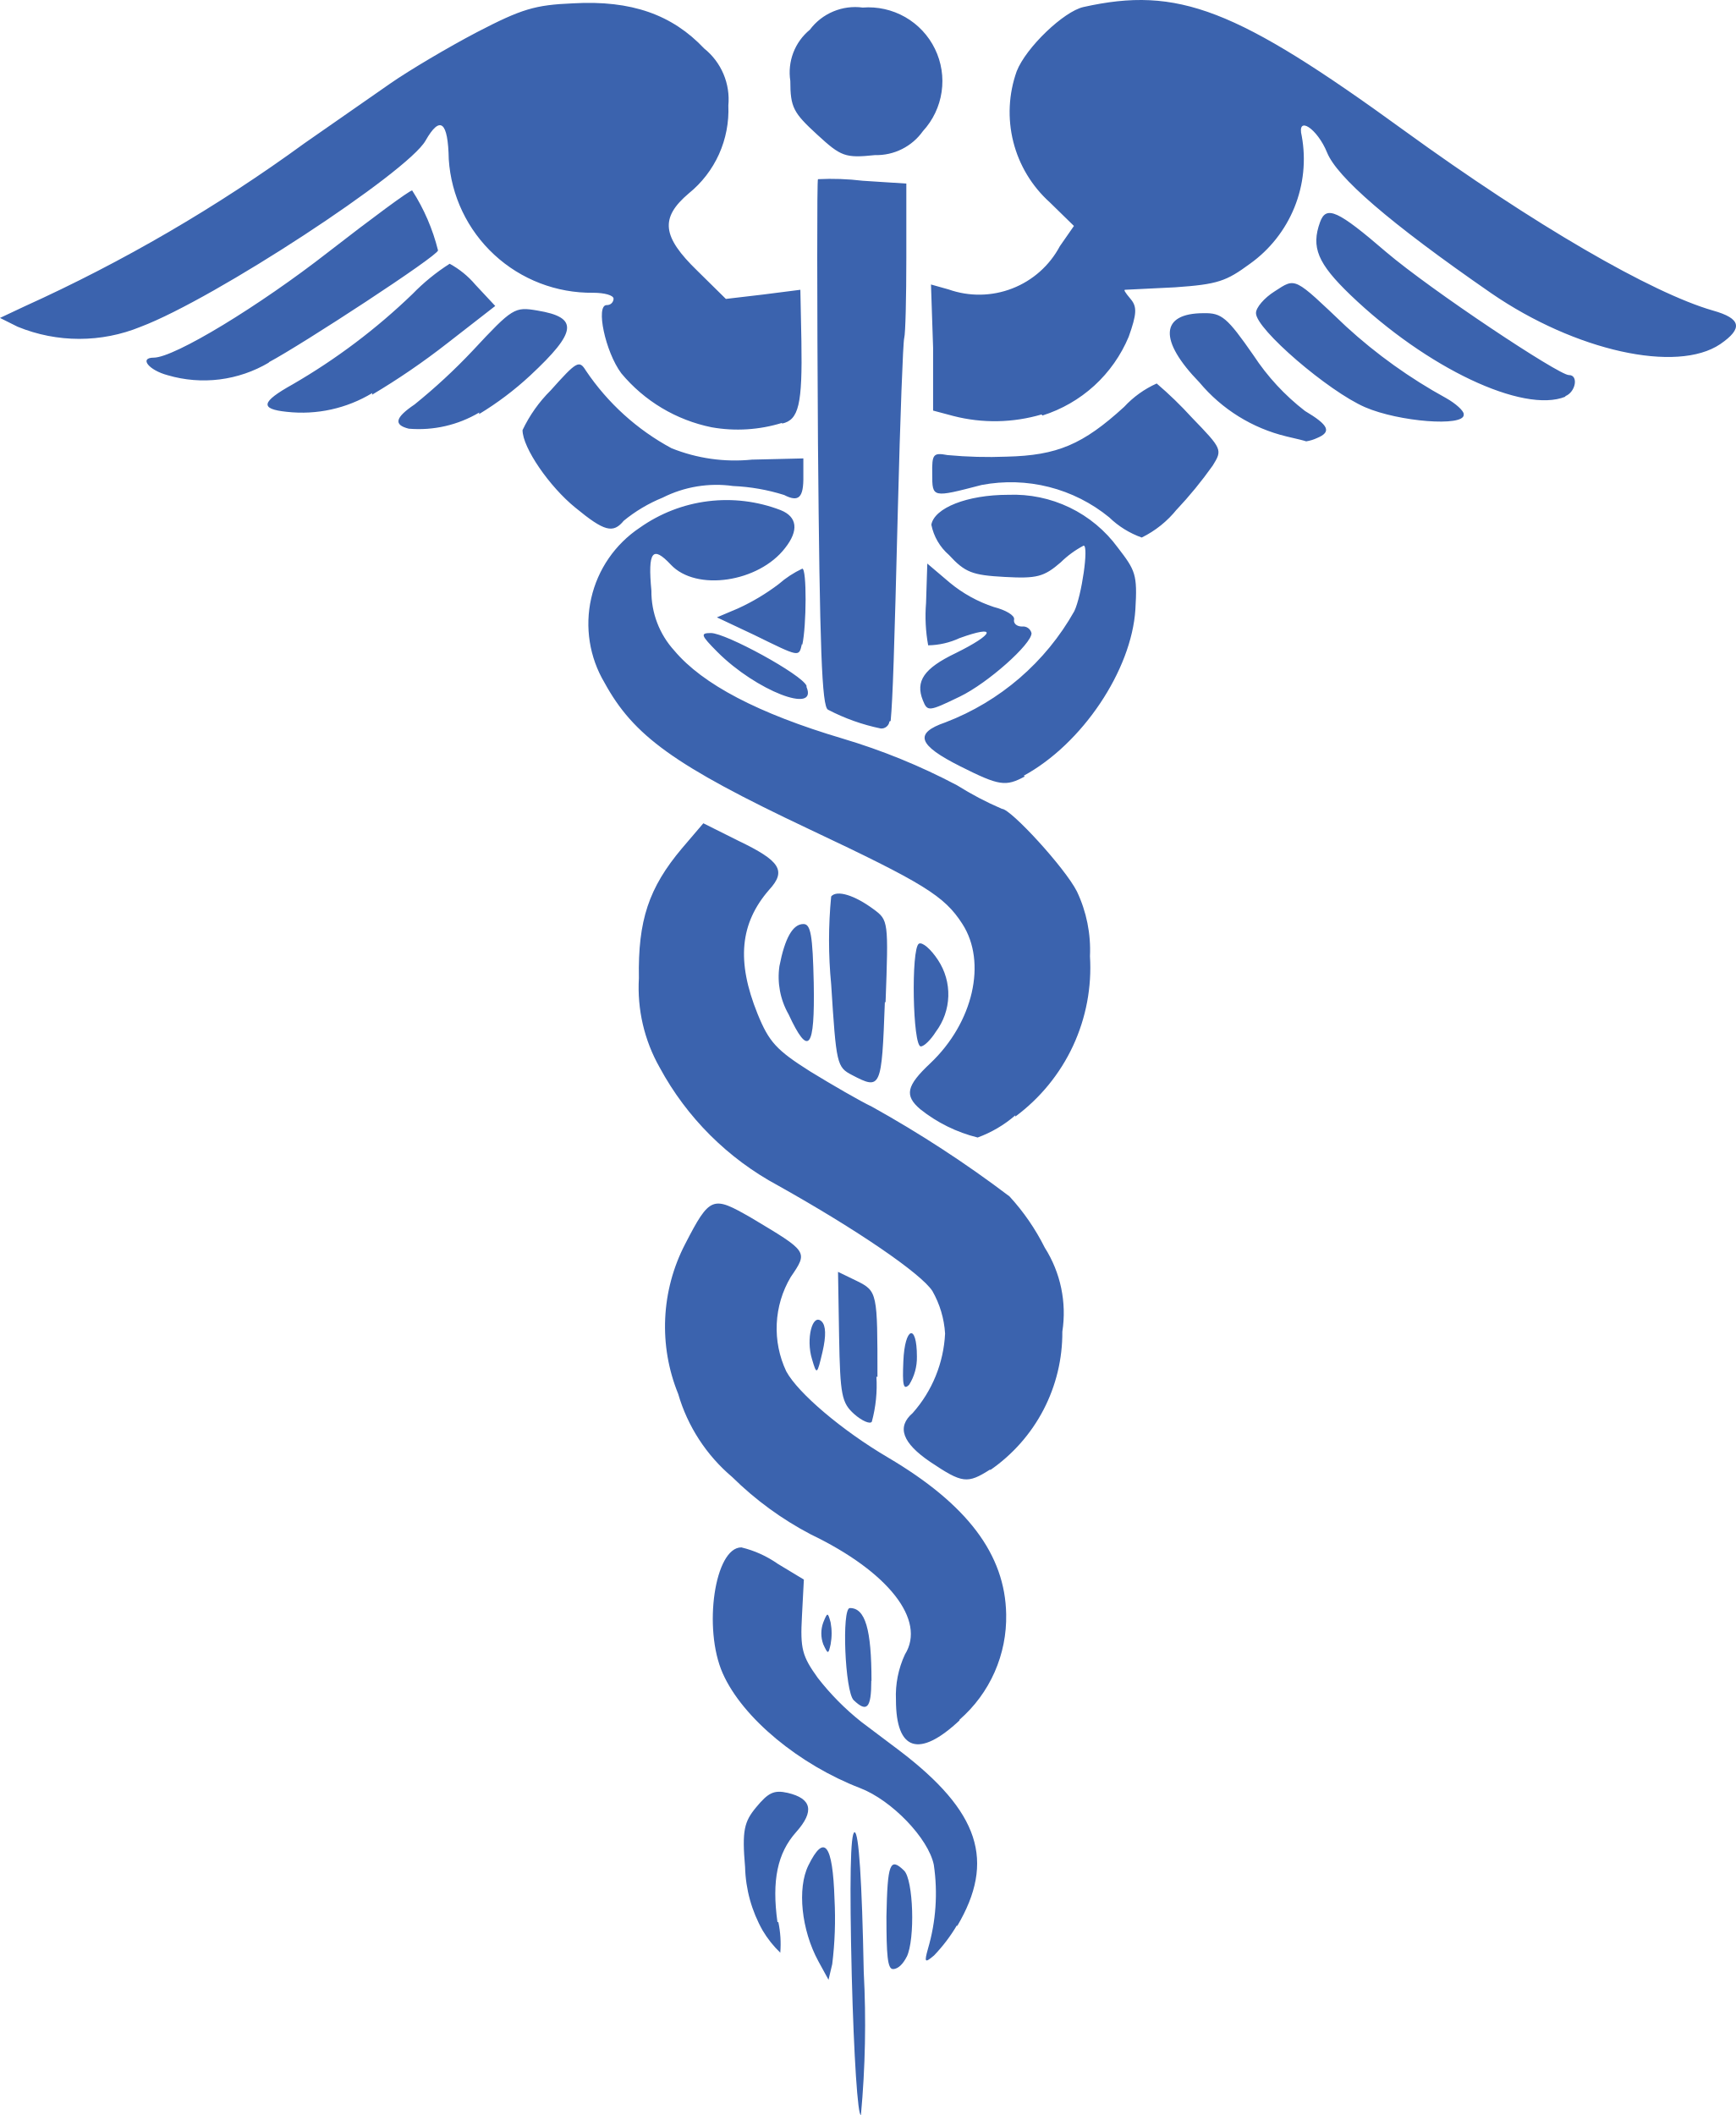
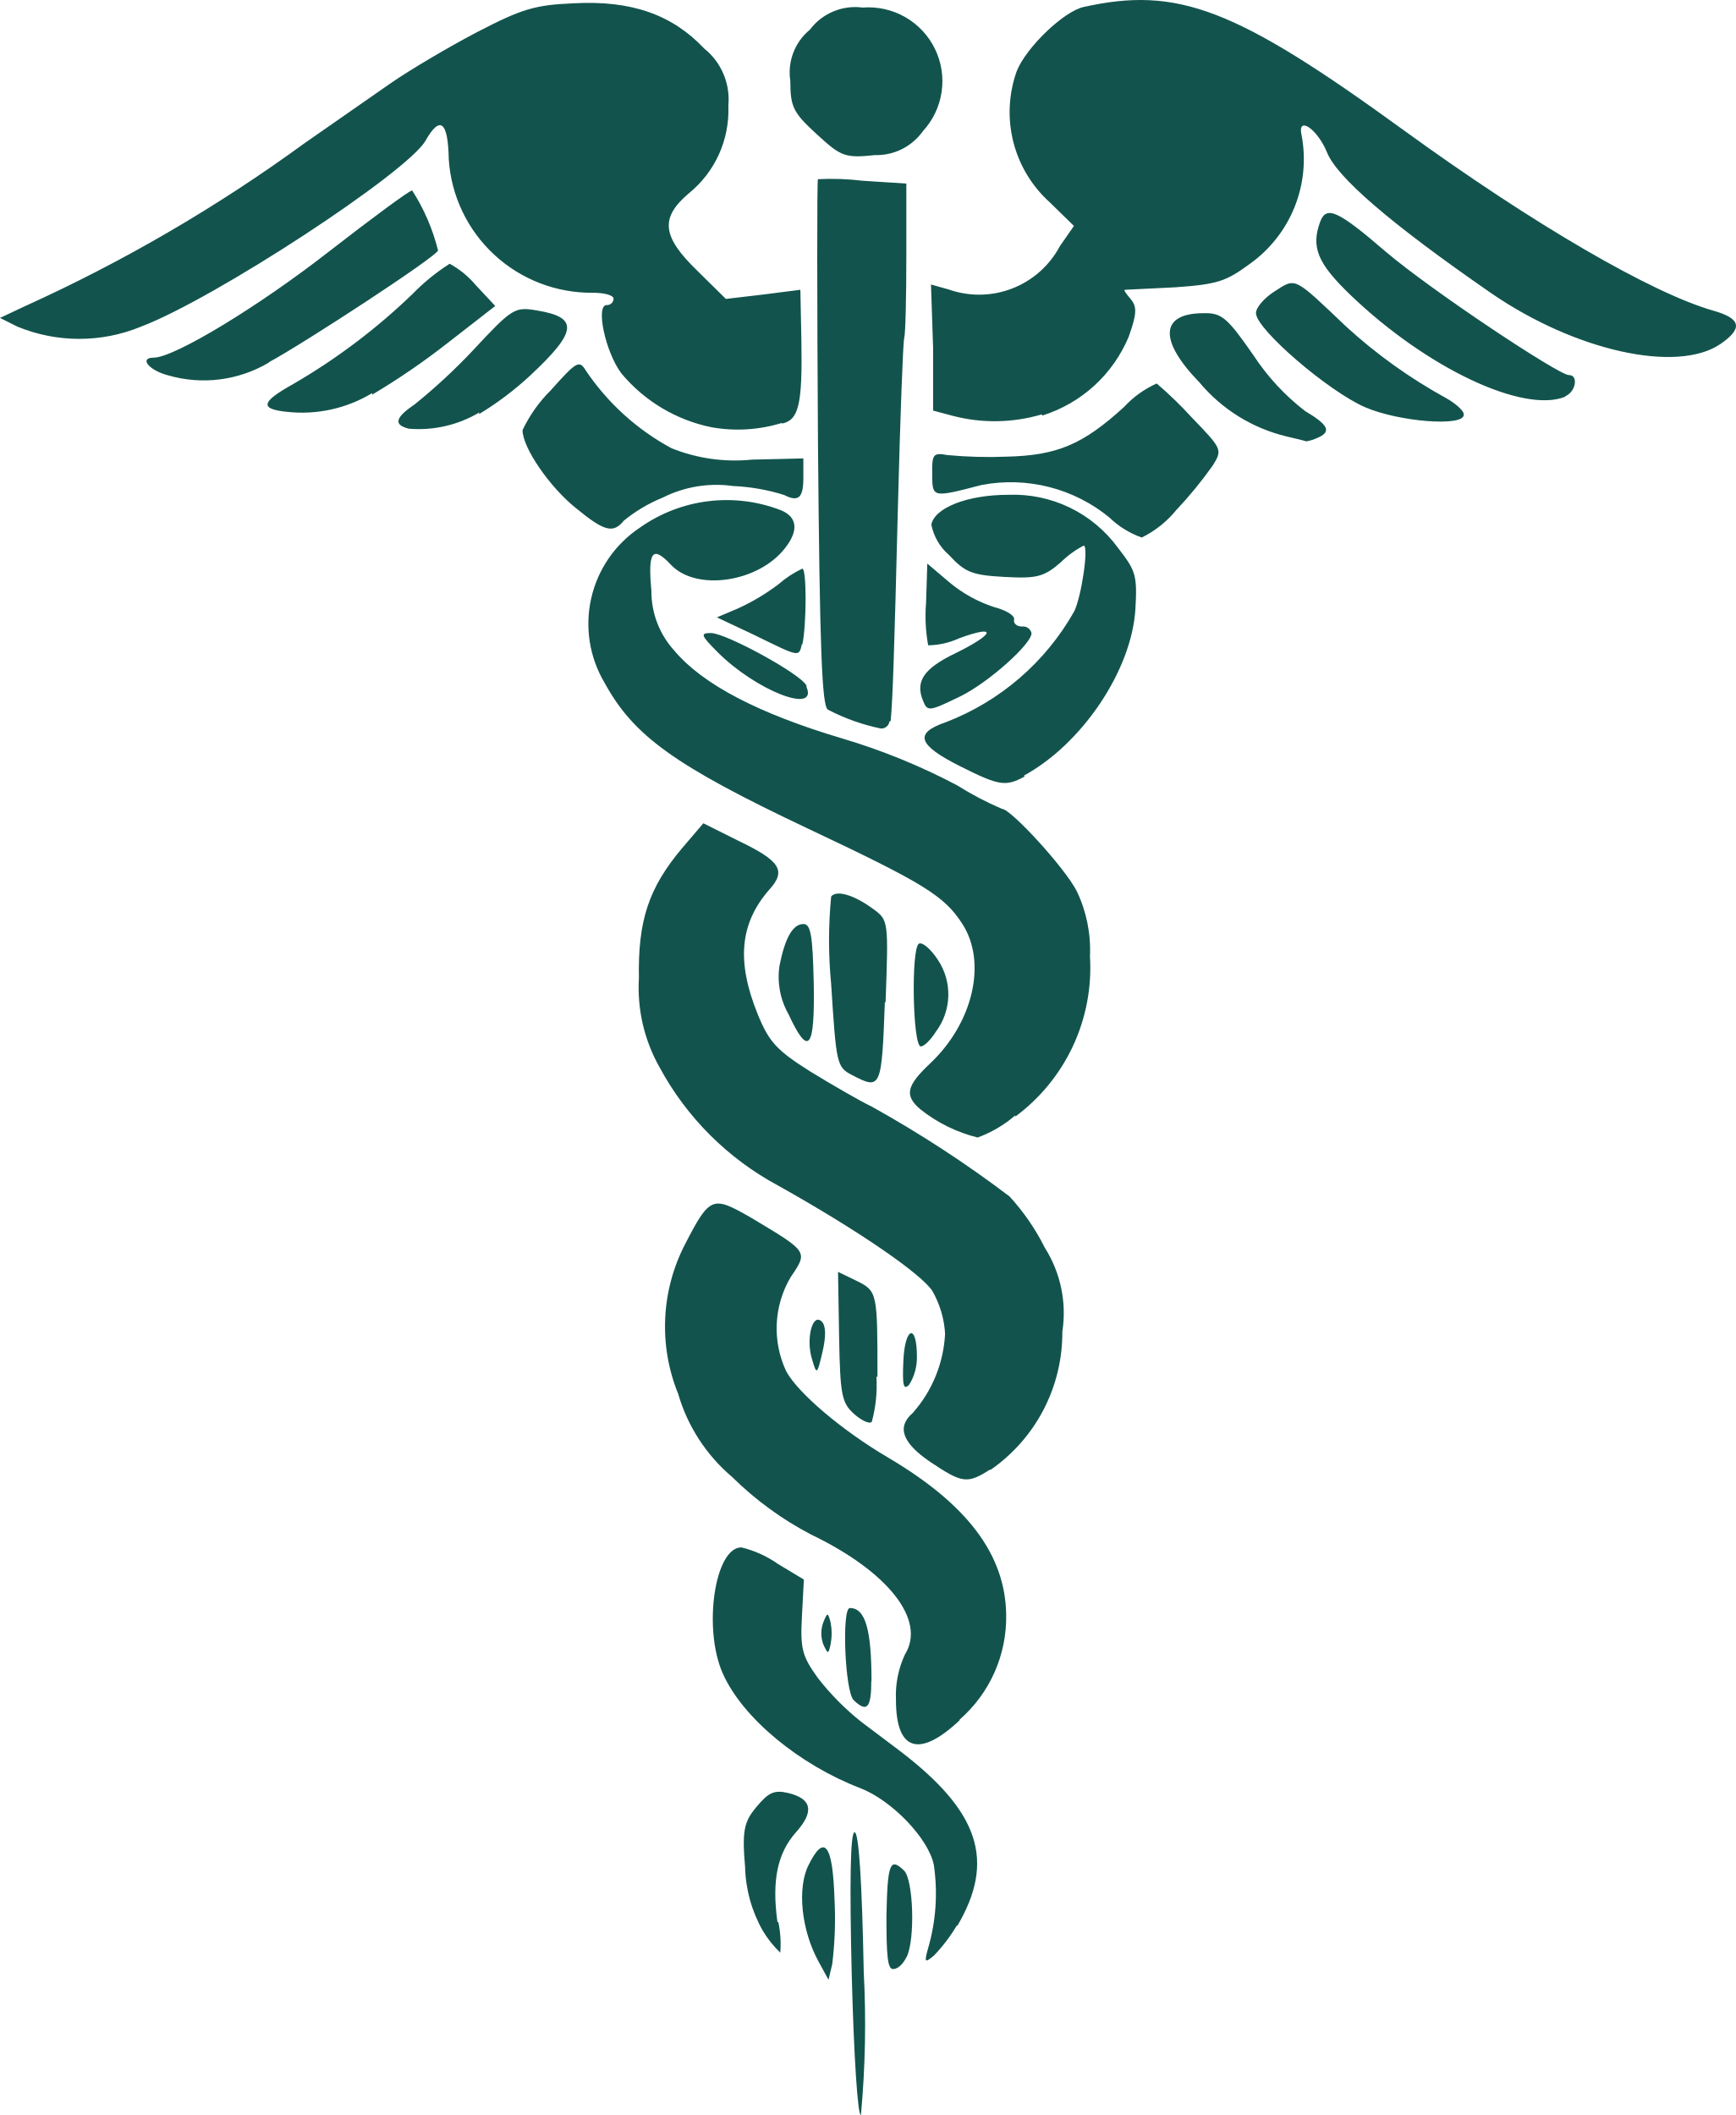
<svg xmlns="http://www.w3.org/2000/svg" width="64" height="78" viewBox="0 0 64 78" fill="none">
-   <path d="M34.035 4.838C34.406 4.435 34.647 3.93 34.726 3.389C34.806 2.847 34.72 2.295 34.48 1.803C34.241 1.311 33.858 0.902 33.383 0.63C32.907 0.359 32.361 0.236 31.815 0.279C31.447 0.229 31.072 0.279 30.73 0.423C30.387 0.566 30.089 0.799 29.867 1.096C29.593 1.321 29.382 1.613 29.256 1.944C29.13 2.275 29.092 2.633 29.146 2.983C29.146 3.962 29.263 4.163 30.14 4.967C31.016 5.772 31.166 5.836 32.27 5.72C32.614 5.729 32.955 5.653 33.263 5.499C33.571 5.345 33.836 5.118 34.035 4.838ZM31.854 72.715C31.789 69.362 31.672 67.566 31.516 67.572C31.36 67.579 31.328 69.395 31.412 72.851C31.49 75.847 31.633 78.039 31.75 78C31.913 76.243 31.947 74.477 31.854 72.715ZM30.776 70.037C30.711 68.007 30.399 67.605 29.815 68.791C29.393 69.641 29.555 71.178 30.179 72.326L30.555 73.013L30.692 72.436C30.79 71.64 30.818 70.837 30.776 70.037ZM33.438 72.17C33.756 71.522 33.685 69.317 33.341 68.986C32.821 68.48 32.73 68.72 32.691 70.672C32.691 72.092 32.73 72.618 32.932 72.618C33.133 72.618 33.315 72.41 33.438 72.164V72.17ZM35.295 71.042C36.724 68.629 36.126 66.807 33.166 64.557L31.77 63.506C31.169 63.03 30.629 62.484 30.159 61.879C29.581 61.075 29.51 60.802 29.575 59.609L29.646 58.254L28.679 57.67C28.275 57.387 27.821 57.182 27.341 57.067C26.361 57.067 25.919 60.05 26.653 61.71C27.387 63.37 29.497 65.089 31.724 65.945C32.886 66.392 34.237 67.793 34.438 68.772C34.591 69.806 34.518 70.862 34.224 71.865C34.081 72.378 34.107 72.403 34.445 72.118C34.771 71.779 35.057 71.402 35.295 70.996V71.042ZM28.672 70.886C28.458 69.349 28.672 68.338 29.361 67.566C30.049 66.794 29.932 66.327 29.049 66.12C28.536 66.003 28.328 66.12 27.887 66.651C27.445 67.183 27.361 67.507 27.478 68.856C27.499 69.678 27.722 70.482 28.127 71.197C28.306 71.498 28.524 71.772 28.776 72.014C28.807 71.637 28.783 71.257 28.705 70.886H28.672ZM35.386 63.422C35.941 62.939 36.383 62.34 36.68 61.668C36.977 60.995 37.123 60.266 37.107 59.531C37.068 57.326 35.672 55.478 32.75 53.753C31.062 52.761 29.432 51.38 28.997 50.575C28.738 50.027 28.617 49.423 28.646 48.817C28.674 48.212 28.85 47.622 29.159 47.1C29.809 46.146 29.809 46.172 27.698 44.908C26.283 44.097 26.186 44.097 25.264 45.887C24.825 46.734 24.576 47.666 24.532 48.618C24.488 49.571 24.651 50.522 25.011 51.406C25.358 52.602 26.052 53.669 27.004 54.473C27.859 55.317 28.835 56.029 29.9 56.587C32.763 57.962 34.165 59.752 33.373 61.016C33.13 61.539 33.016 62.113 33.042 62.689C33.042 64.576 33.899 64.842 35.386 63.448V63.422ZM32.14 61.989C32.14 60.095 31.912 59.298 31.341 59.304C31.036 59.304 31.159 62.391 31.484 62.702C31.971 63.169 32.133 62.994 32.133 61.989H32.14ZM30.633 59.836C30.529 59.453 30.516 59.453 30.361 59.836C30.266 60.096 30.266 60.38 30.361 60.64C30.536 61.016 30.549 61.016 30.633 60.64C30.682 60.374 30.682 60.102 30.633 59.836ZM36.522 54.214C37.348 53.643 38.021 52.88 38.484 51.991C38.947 51.101 39.185 50.112 39.178 49.11C39.345 48.032 39.114 46.931 38.529 46.01C38.186 45.324 37.749 44.688 37.23 44.123C35.62 42.903 33.925 41.798 32.159 40.816C31.711 40.602 30.692 40.012 29.887 39.519C28.634 38.728 28.361 38.429 27.939 37.392C27.153 35.446 27.289 34.052 28.367 32.813C29.017 32.107 28.763 31.743 27.238 31.011L25.939 30.362L25.147 31.29C23.926 32.742 23.524 33.942 23.562 36.075C23.495 37.224 23.761 38.368 24.329 39.37C25.326 41.215 26.843 42.727 28.692 43.721C31.601 45.349 33.964 46.963 34.386 47.612C34.66 48.093 34.82 48.629 34.854 49.181C34.801 50.266 34.38 51.3 33.659 52.112C33.062 52.625 33.276 53.215 34.308 53.915C35.49 54.706 35.672 54.732 36.516 54.194L36.522 54.214ZM32.36 50.789C32.36 47.683 32.36 47.618 31.601 47.242L30.906 46.905L30.945 49.285C30.984 51.464 31.042 51.736 31.503 52.151C31.789 52.404 32.094 52.534 32.153 52.43C32.3 51.888 32.357 51.325 32.321 50.764L32.36 50.789ZM33.815 50.031C33.815 48.779 33.367 48.935 33.315 50.199C33.276 51.088 33.315 51.282 33.529 51.068C33.723 50.758 33.822 50.397 33.815 50.031ZM30.302 48.734C29.958 48.41 29.718 49.382 29.945 50.121C30.12 50.718 30.133 50.712 30.335 49.849C30.471 49.259 30.458 48.889 30.302 48.734ZM37.444 41.179C38.36 40.5 39.092 39.604 39.573 38.571C40.053 37.538 40.268 36.401 40.197 35.265C40.235 34.442 40.07 33.623 39.717 32.878C39.275 32.003 37.275 29.83 36.951 29.83C36.377 29.584 35.824 29.293 35.295 28.961C33.947 28.248 32.531 27.671 31.068 27.236C27.971 26.316 25.913 25.239 24.868 23.994C24.317 23.389 24.016 22.6 24.023 21.783C23.887 20.337 24.062 20.103 24.738 20.823C25.679 21.828 27.984 21.471 28.952 20.213C29.465 19.565 29.406 19.059 28.789 18.813C27.937 18.485 27.017 18.372 26.111 18.485C25.204 18.598 24.34 18.934 23.595 19.461C22.686 20.067 22.045 20.998 21.804 22.062C21.562 23.126 21.738 24.243 22.296 25.181C23.361 27.126 24.835 28.216 29.848 30.583C34.068 32.574 34.828 33.04 35.49 34.072C36.405 35.485 35.892 37.716 34.308 39.214C33.425 40.044 33.347 40.401 33.938 40.907C34.56 41.403 35.282 41.759 36.055 41.951C36.564 41.764 37.035 41.488 37.444 41.133V41.179ZM32.659 36.964C32.769 33.968 32.763 33.935 32.218 33.533C31.51 33.008 30.86 32.813 30.653 33.06C30.548 34.138 30.548 35.224 30.653 36.302C30.841 39.253 30.86 39.357 31.425 39.648C32.49 40.206 32.516 40.141 32.633 36.957L32.659 36.964ZM34.516 38.047C34.799 37.668 34.959 37.212 34.973 36.739C34.987 36.267 34.855 35.802 34.594 35.407C34.328 34.999 34.01 34.727 33.886 34.804C33.594 34.992 33.659 38.591 33.958 38.591C34.081 38.591 34.328 38.345 34.516 38.047ZM30.01 36.25C29.971 34.493 29.9 34.072 29.627 34.078C29.237 34.078 28.945 34.597 28.744 35.634C28.657 36.245 28.775 36.868 29.081 37.405C29.822 39 30.055 38.702 30.01 36.25ZM37.749 28.611C39.911 27.438 41.73 24.72 41.872 22.477C41.95 21.18 41.872 21.037 41.223 20.194C40.761 19.564 40.151 19.056 39.447 18.717C38.743 18.378 37.966 18.217 37.184 18.248C35.659 18.248 34.458 18.735 34.347 19.351C34.434 19.784 34.662 20.177 34.996 20.466C35.594 21.115 35.86 21.212 37.048 21.277C38.236 21.342 38.496 21.277 39.119 20.739C39.369 20.493 39.653 20.285 39.964 20.122C40.158 20.122 39.892 21.971 39.619 22.541C38.563 24.42 36.881 25.87 34.867 26.64C33.698 27.042 33.847 27.476 35.425 28.267C36.847 28.981 37.087 29.02 37.801 28.631L37.749 28.611ZM32.847 26.588C32.925 25.745 32.977 24.143 33.114 18.715C33.198 15.428 33.302 12.62 33.347 12.464C33.393 12.308 33.425 10.972 33.425 9.481V6.77L31.815 6.666C31.268 6.6 30.716 6.58 30.166 6.608C30.127 6.647 30.133 11.031 30.166 16.335C30.231 23.916 30.309 26.063 30.536 26.173C31.15 26.494 31.805 26.727 32.484 26.867C32.56 26.872 32.635 26.849 32.694 26.8C32.754 26.752 32.792 26.683 32.802 26.607L32.847 26.588ZM35.392 25.693C36.431 25.194 38.048 23.748 38.042 23.352C38.024 23.275 37.979 23.206 37.914 23.161C37.849 23.115 37.77 23.096 37.691 23.106C37.503 23.106 37.366 22.995 37.399 22.846C37.431 22.697 37.087 22.496 36.652 22.386C36.057 22.19 35.504 21.884 35.022 21.484L34.198 20.784L34.152 22.237C34.11 22.759 34.136 23.284 34.23 23.799C34.63 23.793 35.024 23.702 35.386 23.534C36.801 23.021 36.685 23.378 35.237 24.091C34.075 24.649 33.75 25.122 34.035 25.829C34.204 26.251 34.25 26.244 35.392 25.693ZM29.744 25.291C29.575 24.876 26.77 23.346 26.218 23.346C25.816 23.346 25.848 23.43 26.452 24.039C27.887 25.479 30.172 26.355 29.744 25.336V25.291ZM29.588 23.78C29.744 23.086 29.757 20.966 29.588 20.972C29.275 21.119 28.984 21.309 28.724 21.536C28.257 21.892 27.752 22.194 27.218 22.438L26.439 22.768L27.815 23.417C29.51 24.247 29.458 24.24 29.575 23.748L29.588 23.78ZM43.385 18.806C43.868 18.293 44.315 17.747 44.723 17.172C45.086 16.588 45.08 16.562 43.957 15.402C43.551 14.955 43.117 14.535 42.658 14.143C42.203 14.347 41.795 14.64 41.457 15.006C39.938 16.394 38.99 16.796 37.126 16.841C36.398 16.87 35.67 16.851 34.944 16.783C34.419 16.686 34.367 16.744 34.38 17.477C34.38 18.365 34.38 18.359 36.204 17.885C37.027 17.729 37.875 17.754 38.687 17.96C39.499 18.166 40.257 18.548 40.905 19.078C41.247 19.41 41.657 19.664 42.106 19.824C42.611 19.576 43.054 19.22 43.405 18.78L43.385 18.806ZM22.991 19.215C23.427 18.855 23.916 18.565 24.439 18.352C25.241 17.948 26.147 17.799 27.036 17.924C27.676 17.952 28.309 18.063 28.919 18.255C29.458 18.534 29.64 18.352 29.627 17.555V16.906L27.731 16.951C26.722 17.053 25.704 16.908 24.764 16.53C23.495 15.846 22.413 14.865 21.608 13.67C21.361 13.268 21.271 13.32 20.31 14.396C19.881 14.821 19.53 15.317 19.271 15.862C19.271 16.511 20.264 17.95 21.219 18.722C22.29 19.604 22.615 19.688 23.011 19.195L22.991 19.215ZM48.573 16.154C49.118 15.927 49.008 15.68 48.125 15.155C47.383 14.582 46.743 13.889 46.229 13.106C45.255 11.705 45.054 11.537 44.392 11.55C42.781 11.55 42.723 12.548 44.236 14.105C45.063 15.095 46.188 15.793 47.443 16.095C47.82 16.18 48.151 16.264 48.17 16.277C48.31 16.255 48.445 16.214 48.573 16.154ZM28.841 15.622C29.458 15.486 29.594 14.922 29.555 12.581L29.517 10.687L28.146 10.862L26.77 11.024L25.718 9.987C24.42 8.729 24.329 8.041 25.4 7.133C25.88 6.745 26.263 6.249 26.517 5.686C26.77 5.122 26.888 4.508 26.861 3.891C26.898 3.495 26.837 3.095 26.681 2.728C26.526 2.362 26.282 2.039 25.971 1.79C24.796 0.545 23.29 -1.74328e-05 21.134 0.123C19.725 0.182 19.238 0.331 17.589 1.187C16.537 1.738 15.102 2.587 14.401 3.074L11.226 5.285C8.002 7.636 4.545 9.651 0.909 11.297L0 11.725L0.649 12.049C2.105 12.647 3.738 12.647 5.194 12.049C7.908 11.024 15.037 6.349 15.693 5.188C16.232 4.241 16.524 4.475 16.55 5.875C16.638 7.22 17.239 8.481 18.23 9.396C19.22 10.312 20.525 10.813 21.874 10.797C22.29 10.797 22.628 10.888 22.628 11.018C22.627 11.05 22.619 11.081 22.606 11.111C22.593 11.14 22.574 11.166 22.55 11.188C22.527 11.21 22.499 11.226 22.469 11.237C22.439 11.248 22.406 11.253 22.374 11.251C21.959 11.251 22.322 12.976 22.913 13.767C23.764 14.791 24.939 15.493 26.244 15.758C27.11 15.912 28.001 15.856 28.841 15.596V15.622ZM53.981 15.272C53.981 15.149 53.689 14.883 53.332 14.682C52.002 13.953 50.763 13.067 49.644 12.042C47.697 10.194 47.8 10.233 47.008 10.745C46.625 10.985 46.313 11.348 46.32 11.55C46.32 12.14 48.995 14.435 50.346 15.019C51.592 15.557 53.988 15.745 53.981 15.298V15.272ZM17.667 15.272C18.341 14.864 18.972 14.388 19.55 13.852C21.29 12.23 21.349 11.705 19.816 11.452C18.979 11.31 18.907 11.348 17.433 12.931C16.765 13.64 16.049 14.303 15.291 14.915C14.57 15.402 14.505 15.667 15.076 15.81C15.983 15.886 16.891 15.678 17.674 15.213L17.667 15.272ZM38.444 15.324C39.154 15.1 39.807 14.724 40.357 14.223C40.906 13.721 41.339 13.105 41.626 12.418C41.924 11.582 41.937 11.316 41.704 11.037C41.47 10.758 41.444 10.694 41.489 10.687L43.333 10.596C44.911 10.486 45.216 10.376 46.099 9.727C46.831 9.204 47.399 8.483 47.737 7.65C48.075 6.816 48.169 5.904 48.008 5.019C47.813 4.235 48.58 4.734 48.943 5.629C49.307 6.524 51.183 8.177 55.001 10.817C58.098 12.944 61.838 13.774 63.442 12.691C64.292 12.107 64.214 11.744 63.169 11.452C60.916 10.804 56.579 8.294 51.781 4.812C45.58 0.305 43.444 -0.519 39.957 0.259C39.23 0.421 37.84 1.751 37.496 2.626C37.197 3.463 37.153 4.369 37.37 5.231C37.587 6.092 38.056 6.869 38.717 7.464L39.606 8.333L39.087 9.079C38.708 9.792 38.086 10.346 37.332 10.638C36.579 10.931 35.745 10.944 34.983 10.674L34.334 10.492L34.412 12.827V15.142L35.165 15.343C36.233 15.617 37.355 15.596 38.412 15.285L38.444 15.324ZM57.728 14.61C58.117 14.455 58.221 13.826 57.858 13.832C57.494 13.839 52.78 10.707 51.118 9.293C49.339 7.762 48.911 7.561 48.683 8.19C48.346 9.118 48.593 9.714 49.8 10.875C52.611 13.573 56.176 15.259 57.728 14.63V14.61ZM13.719 14.559C14.688 13.983 15.618 13.346 16.505 12.652L18.264 11.284L17.531 10.499C17.265 10.185 16.944 9.924 16.583 9.727C16.084 10.045 15.625 10.419 15.213 10.843C13.879 12.129 12.395 13.248 10.791 14.176C9.629 14.824 9.57 15.084 10.577 15.188C11.677 15.311 12.786 15.067 13.732 14.494L13.719 14.559ZM9.915 13.359C11.135 12.71 16.161 9.429 16.154 9.234C15.959 8.45 15.637 7.703 15.2 7.023C15.102 7.023 13.713 8.048 12.103 9.299C9.57 11.277 6.434 13.19 5.668 13.19C5.123 13.19 5.48 13.651 6.188 13.839C6.808 14.021 7.459 14.073 8.1 13.993C8.741 13.912 9.359 13.701 9.915 13.372V13.359Z" fill="#3B63AE" />
+   <path d="M34.035 4.838C34.406 4.435 34.647 3.93 34.726 3.389C34.806 2.847 34.72 2.295 34.48 1.803C34.241 1.311 33.858 0.902 33.383 0.63C32.907 0.359 32.361 0.236 31.815 0.279C31.447 0.229 31.072 0.279 30.73 0.423C30.387 0.566 30.089 0.799 29.867 1.096C29.593 1.321 29.382 1.613 29.256 1.944C29.13 2.275 29.092 2.633 29.146 2.983C29.146 3.962 29.263 4.163 30.14 4.967C31.016 5.772 31.166 5.836 32.27 5.72C32.614 5.729 32.955 5.653 33.263 5.499C33.571 5.345 33.836 5.118 34.035 4.838ZM31.854 72.715C31.789 69.362 31.672 67.566 31.516 67.572C31.36 67.579 31.328 69.395 31.412 72.851C31.49 75.847 31.633 78.039 31.75 78C31.913 76.243 31.947 74.477 31.854 72.715ZM30.776 70.037C30.711 68.007 30.399 67.605 29.815 68.791C29.393 69.641 29.555 71.178 30.179 72.326L30.555 73.013L30.692 72.436C30.79 71.64 30.818 70.837 30.776 70.037ZM33.438 72.17C33.756 71.522 33.685 69.317 33.341 68.986C32.821 68.48 32.73 68.72 32.691 70.672C32.691 72.092 32.73 72.618 32.932 72.618C33.133 72.618 33.315 72.41 33.438 72.164V72.17ZM35.295 71.042C36.724 68.629 36.126 66.807 33.166 64.557L31.77 63.506C31.169 63.03 30.629 62.484 30.159 61.879C29.581 61.075 29.51 60.802 29.575 59.609L29.646 58.254L28.679 57.67C28.275 57.387 27.821 57.182 27.341 57.067C26.361 57.067 25.919 60.05 26.653 61.71C27.387 63.37 29.497 65.089 31.724 65.945C32.886 66.392 34.237 67.793 34.438 68.772C34.591 69.806 34.518 70.862 34.224 71.865C34.081 72.378 34.107 72.403 34.445 72.118C34.771 71.779 35.057 71.402 35.295 70.996V71.042ZM28.672 70.886C28.458 69.349 28.672 68.338 29.361 67.566C30.049 66.794 29.932 66.327 29.049 66.12C28.536 66.003 28.328 66.12 27.887 66.651C27.445 67.183 27.361 67.507 27.478 68.856C27.499 69.678 27.722 70.482 28.127 71.197C28.306 71.498 28.524 71.772 28.776 72.014C28.807 71.637 28.783 71.257 28.705 70.886H28.672ZM35.386 63.422C35.941 62.939 36.383 62.34 36.68 61.668C36.977 60.995 37.123 60.266 37.107 59.531C37.068 57.326 35.672 55.478 32.75 53.753C31.062 52.761 29.432 51.38 28.997 50.575C28.738 50.027 28.617 49.423 28.646 48.817C28.674 48.212 28.85 47.622 29.159 47.1C29.809 46.146 29.809 46.172 27.698 44.908C26.283 44.097 26.186 44.097 25.264 45.887C24.825 46.734 24.576 47.666 24.532 48.618C24.488 49.571 24.651 50.522 25.011 51.406C25.358 52.602 26.052 53.669 27.004 54.473C27.859 55.317 28.835 56.029 29.9 56.587C32.763 57.962 34.165 59.752 33.373 61.016C33.13 61.539 33.016 62.113 33.042 62.689C33.042 64.576 33.899 64.842 35.386 63.448V63.422ZM32.14 61.989C32.14 60.095 31.912 59.298 31.341 59.304C31.036 59.304 31.159 62.391 31.484 62.702C31.971 63.169 32.133 62.994 32.133 61.989H32.14ZM30.633 59.836C30.529 59.453 30.516 59.453 30.361 59.836C30.266 60.096 30.266 60.38 30.361 60.64C30.536 61.016 30.549 61.016 30.633 60.64C30.682 60.374 30.682 60.102 30.633 59.836ZM36.522 54.214C37.348 53.643 38.021 52.88 38.484 51.991C38.947 51.101 39.185 50.112 39.178 49.11C39.345 48.032 39.114 46.931 38.529 46.01C38.186 45.324 37.749 44.688 37.23 44.123C35.62 42.903 33.925 41.798 32.159 40.816C31.711 40.602 30.692 40.012 29.887 39.519C28.634 38.728 28.361 38.429 27.939 37.392C27.153 35.446 27.289 34.052 28.367 32.813C29.017 32.107 28.763 31.743 27.238 31.011L25.939 30.362L25.147 31.29C23.926 32.742 23.524 33.942 23.562 36.075C23.495 37.224 23.761 38.368 24.329 39.37C25.326 41.215 26.843 42.727 28.692 43.721C31.601 45.349 33.964 46.963 34.386 47.612C34.66 48.093 34.82 48.629 34.854 49.181C34.801 50.266 34.38 51.3 33.659 52.112C33.062 52.625 33.276 53.215 34.308 53.915C35.49 54.706 35.672 54.732 36.516 54.194L36.522 54.214ZM32.36 50.789C32.36 47.683 32.36 47.618 31.601 47.242L30.906 46.905L30.945 49.285C30.984 51.464 31.042 51.736 31.503 52.151C31.789 52.404 32.094 52.534 32.153 52.43C32.3 51.888 32.357 51.325 32.321 50.764L32.36 50.789ZM33.815 50.031C33.815 48.779 33.367 48.935 33.315 50.199C33.276 51.088 33.315 51.282 33.529 51.068C33.723 50.758 33.822 50.397 33.815 50.031ZM30.302 48.734C29.958 48.41 29.718 49.382 29.945 50.121C30.12 50.718 30.133 50.712 30.335 49.849C30.471 49.259 30.458 48.889 30.302 48.734ZM37.444 41.179C38.36 40.5 39.092 39.604 39.573 38.571C40.053 37.538 40.268 36.401 40.197 35.265C40.235 34.442 40.07 33.623 39.717 32.878C39.275 32.003 37.275 29.83 36.951 29.83C36.377 29.584 35.824 29.293 35.295 28.961C33.947 28.248 32.531 27.671 31.068 27.236C27.971 26.316 25.913 25.239 24.868 23.994C24.317 23.389 24.016 22.6 24.023 21.783C23.887 20.337 24.062 20.103 24.738 20.823C25.679 21.828 27.984 21.471 28.952 20.213C29.465 19.565 29.406 19.059 28.789 18.813C27.937 18.485 27.017 18.372 26.111 18.485C25.204 18.598 24.34 18.934 23.595 19.461C22.686 20.067 22.045 20.998 21.804 22.062C21.562 23.126 21.738 24.243 22.296 25.181C23.361 27.126 24.835 28.216 29.848 30.583C34.068 32.574 34.828 33.04 35.49 34.072C36.405 35.485 35.892 37.716 34.308 39.214C33.425 40.044 33.347 40.401 33.938 40.907C34.56 41.403 35.282 41.759 36.055 41.951C36.564 41.764 37.035 41.488 37.444 41.133V41.179ZM32.659 36.964C32.769 33.968 32.763 33.935 32.218 33.533C31.51 33.008 30.86 32.813 30.653 33.06C30.548 34.138 30.548 35.224 30.653 36.302C30.841 39.253 30.86 39.357 31.425 39.648C32.49 40.206 32.516 40.141 32.633 36.957L32.659 36.964ZM34.516 38.047C34.799 37.668 34.959 37.212 34.973 36.739C34.987 36.267 34.855 35.802 34.594 35.407C34.328 34.999 34.01 34.727 33.886 34.804C33.594 34.992 33.659 38.591 33.958 38.591C34.081 38.591 34.328 38.345 34.516 38.047ZM30.01 36.25C29.971 34.493 29.9 34.072 29.627 34.078C29.237 34.078 28.945 34.597 28.744 35.634C28.657 36.245 28.775 36.868 29.081 37.405C29.822 39 30.055 38.702 30.01 36.25ZM37.749 28.611C39.911 27.438 41.73 24.72 41.872 22.477C41.95 21.18 41.872 21.037 41.223 20.194C40.761 19.564 40.151 19.056 39.447 18.717C38.743 18.378 37.966 18.217 37.184 18.248C35.659 18.248 34.458 18.735 34.347 19.351C34.434 19.784 34.662 20.177 34.996 20.466C35.594 21.115 35.86 21.212 37.048 21.277C38.236 21.342 38.496 21.277 39.119 20.739C39.369 20.493 39.653 20.285 39.964 20.122C40.158 20.122 39.892 21.971 39.619 22.541C38.563 24.42 36.881 25.87 34.867 26.64C33.698 27.042 33.847 27.476 35.425 28.267C36.847 28.981 37.087 29.02 37.801 28.631L37.749 28.611ZM32.847 26.588C32.925 25.745 32.977 24.143 33.114 18.715C33.198 15.428 33.302 12.62 33.347 12.464C33.393 12.308 33.425 10.972 33.425 9.481V6.77L31.815 6.666C31.268 6.6 30.716 6.58 30.166 6.608C30.127 6.647 30.133 11.031 30.166 16.335C30.231 23.916 30.309 26.063 30.536 26.173C31.15 26.494 31.805 26.727 32.484 26.867C32.56 26.872 32.635 26.849 32.694 26.8C32.754 26.752 32.792 26.683 32.802 26.607L32.847 26.588ZM35.392 25.693C36.431 25.194 38.048 23.748 38.042 23.352C38.024 23.275 37.979 23.206 37.914 23.161C37.849 23.115 37.77 23.096 37.691 23.106C37.503 23.106 37.366 22.995 37.399 22.846C37.431 22.697 37.087 22.496 36.652 22.386C36.057 22.19 35.504 21.884 35.022 21.484L34.198 20.784L34.152 22.237C34.11 22.759 34.136 23.284 34.23 23.799C34.63 23.793 35.024 23.702 35.386 23.534C36.801 23.021 36.685 23.378 35.237 24.091C34.075 24.649 33.75 25.122 34.035 25.829C34.204 26.251 34.25 26.244 35.392 25.693ZM29.744 25.291C29.575 24.876 26.77 23.346 26.218 23.346C25.816 23.346 25.848 23.43 26.452 24.039C27.887 25.479 30.172 26.355 29.744 25.336V25.291ZM29.588 23.78C29.744 23.086 29.757 20.966 29.588 20.972C29.275 21.119 28.984 21.309 28.724 21.536C28.257 21.892 27.752 22.194 27.218 22.438L26.439 22.768L27.815 23.417C29.51 24.247 29.458 24.24 29.575 23.748L29.588 23.78ZM43.385 18.806C43.868 18.293 44.315 17.747 44.723 17.172C45.086 16.588 45.08 16.562 43.957 15.402C43.551 14.955 43.117 14.535 42.658 14.143C42.203 14.347 41.795 14.64 41.457 15.006C39.938 16.394 38.99 16.796 37.126 16.841C36.398 16.87 35.67 16.851 34.944 16.783C34.419 16.686 34.367 16.744 34.38 17.477C34.38 18.365 34.38 18.359 36.204 17.885C37.027 17.729 37.875 17.754 38.687 17.96C39.499 18.166 40.257 18.548 40.905 19.078C41.247 19.41 41.657 19.664 42.106 19.824C42.611 19.576 43.054 19.22 43.405 18.78L43.385 18.806ZM22.991 19.215C23.427 18.855 23.916 18.565 24.439 18.352C25.241 17.948 26.147 17.799 27.036 17.924C27.676 17.952 28.309 18.063 28.919 18.255C29.458 18.534 29.64 18.352 29.627 17.555V16.906L27.731 16.951C26.722 17.053 25.704 16.908 24.764 16.53C23.495 15.846 22.413 14.865 21.608 13.67C21.361 13.268 21.271 13.32 20.31 14.396C19.881 14.821 19.53 15.317 19.271 15.862C19.271 16.511 20.264 17.95 21.219 18.722C22.29 19.604 22.615 19.688 23.011 19.195L22.991 19.215ZM48.573 16.154C49.118 15.927 49.008 15.68 48.125 15.155C47.383 14.582 46.743 13.889 46.229 13.106C45.255 11.705 45.054 11.537 44.392 11.55C42.781 11.55 42.723 12.548 44.236 14.105C45.063 15.095 46.188 15.793 47.443 16.095C47.82 16.18 48.151 16.264 48.17 16.277C48.31 16.255 48.445 16.214 48.573 16.154ZM28.841 15.622C29.458 15.486 29.594 14.922 29.555 12.581L29.517 10.687L28.146 10.862L26.77 11.024L25.718 9.987C24.42 8.729 24.329 8.041 25.4 7.133C25.88 6.745 26.263 6.249 26.517 5.686C26.77 5.122 26.888 4.508 26.861 3.891C26.898 3.495 26.837 3.095 26.681 2.728C26.526 2.362 26.282 2.039 25.971 1.79C24.796 0.545 23.29 -1.74328e-05 21.134 0.123C19.725 0.182 19.238 0.331 17.589 1.187C16.537 1.738 15.102 2.587 14.401 3.074L11.226 5.285C8.002 7.636 4.545 9.651 0.909 11.297L0 11.725L0.649 12.049C2.105 12.647 3.738 12.647 5.194 12.049C7.908 11.024 15.037 6.349 15.693 5.188C16.232 4.241 16.524 4.475 16.55 5.875C16.638 7.22 17.239 8.481 18.23 9.396C19.22 10.312 20.525 10.813 21.874 10.797C22.29 10.797 22.628 10.888 22.628 11.018C22.627 11.05 22.619 11.081 22.606 11.111C22.593 11.14 22.574 11.166 22.55 11.188C22.527 11.21 22.499 11.226 22.469 11.237C22.439 11.248 22.406 11.253 22.374 11.251C21.959 11.251 22.322 12.976 22.913 13.767C23.764 14.791 24.939 15.493 26.244 15.758C27.11 15.912 28.001 15.856 28.841 15.596V15.622ZM53.981 15.272C53.981 15.149 53.689 14.883 53.332 14.682C52.002 13.953 50.763 13.067 49.644 12.042C47.697 10.194 47.8 10.233 47.008 10.745C46.625 10.985 46.313 11.348 46.32 11.55C46.32 12.14 48.995 14.435 50.346 15.019C51.592 15.557 53.988 15.745 53.981 15.298V15.272ZM17.667 15.272C18.341 14.864 18.972 14.388 19.55 13.852C21.29 12.23 21.349 11.705 19.816 11.452C18.979 11.31 18.907 11.348 17.433 12.931C16.765 13.64 16.049 14.303 15.291 14.915C14.57 15.402 14.505 15.667 15.076 15.81C15.983 15.886 16.891 15.678 17.674 15.213L17.667 15.272ZM38.444 15.324C39.154 15.1 39.807 14.724 40.357 14.223C40.906 13.721 41.339 13.105 41.626 12.418C41.924 11.582 41.937 11.316 41.704 11.037C41.47 10.758 41.444 10.694 41.489 10.687L43.333 10.596C44.911 10.486 45.216 10.376 46.099 9.727C46.831 9.204 47.399 8.483 47.737 7.65C48.075 6.816 48.169 5.904 48.008 5.019C47.813 4.235 48.58 4.734 48.943 5.629C49.307 6.524 51.183 8.177 55.001 10.817C58.098 12.944 61.838 13.774 63.442 12.691C64.292 12.107 64.214 11.744 63.169 11.452C60.916 10.804 56.579 8.294 51.781 4.812C45.58 0.305 43.444 -0.519 39.957 0.259C39.23 0.421 37.84 1.751 37.496 2.626C37.197 3.463 37.153 4.369 37.37 5.231C37.587 6.092 38.056 6.869 38.717 7.464L39.606 8.333L39.087 9.079C38.708 9.792 38.086 10.346 37.332 10.638C36.579 10.931 35.745 10.944 34.983 10.674L34.334 10.492L34.412 12.827V15.142L35.165 15.343C36.233 15.617 37.355 15.596 38.412 15.285L38.444 15.324ZM57.728 14.61C58.117 14.455 58.221 13.826 57.858 13.832C57.494 13.839 52.78 10.707 51.118 9.293C49.339 7.762 48.911 7.561 48.683 8.19C48.346 9.118 48.593 9.714 49.8 10.875C52.611 13.573 56.176 15.259 57.728 14.63V14.61ZM13.719 14.559C14.688 13.983 15.618 13.346 16.505 12.652L18.264 11.284L17.531 10.499C17.265 10.185 16.944 9.924 16.583 9.727C16.084 10.045 15.625 10.419 15.213 10.843C13.879 12.129 12.395 13.248 10.791 14.176C9.629 14.824 9.57 15.084 10.577 15.188C11.677 15.311 12.786 15.067 13.732 14.494L13.719 14.559ZM9.915 13.359C11.135 12.71 16.161 9.429 16.154 9.234C15.959 8.45 15.637 7.703 15.2 7.023C15.102 7.023 13.713 8.048 12.103 9.299C9.57 11.277 6.434 13.19 5.668 13.19C5.123 13.19 5.48 13.651 6.188 13.839C6.808 14.021 7.459 14.073 8.1 13.993C8.741 13.912 9.359 13.701 9.915 13.372V13.359Z" fill="#12544D" />
</svg>
